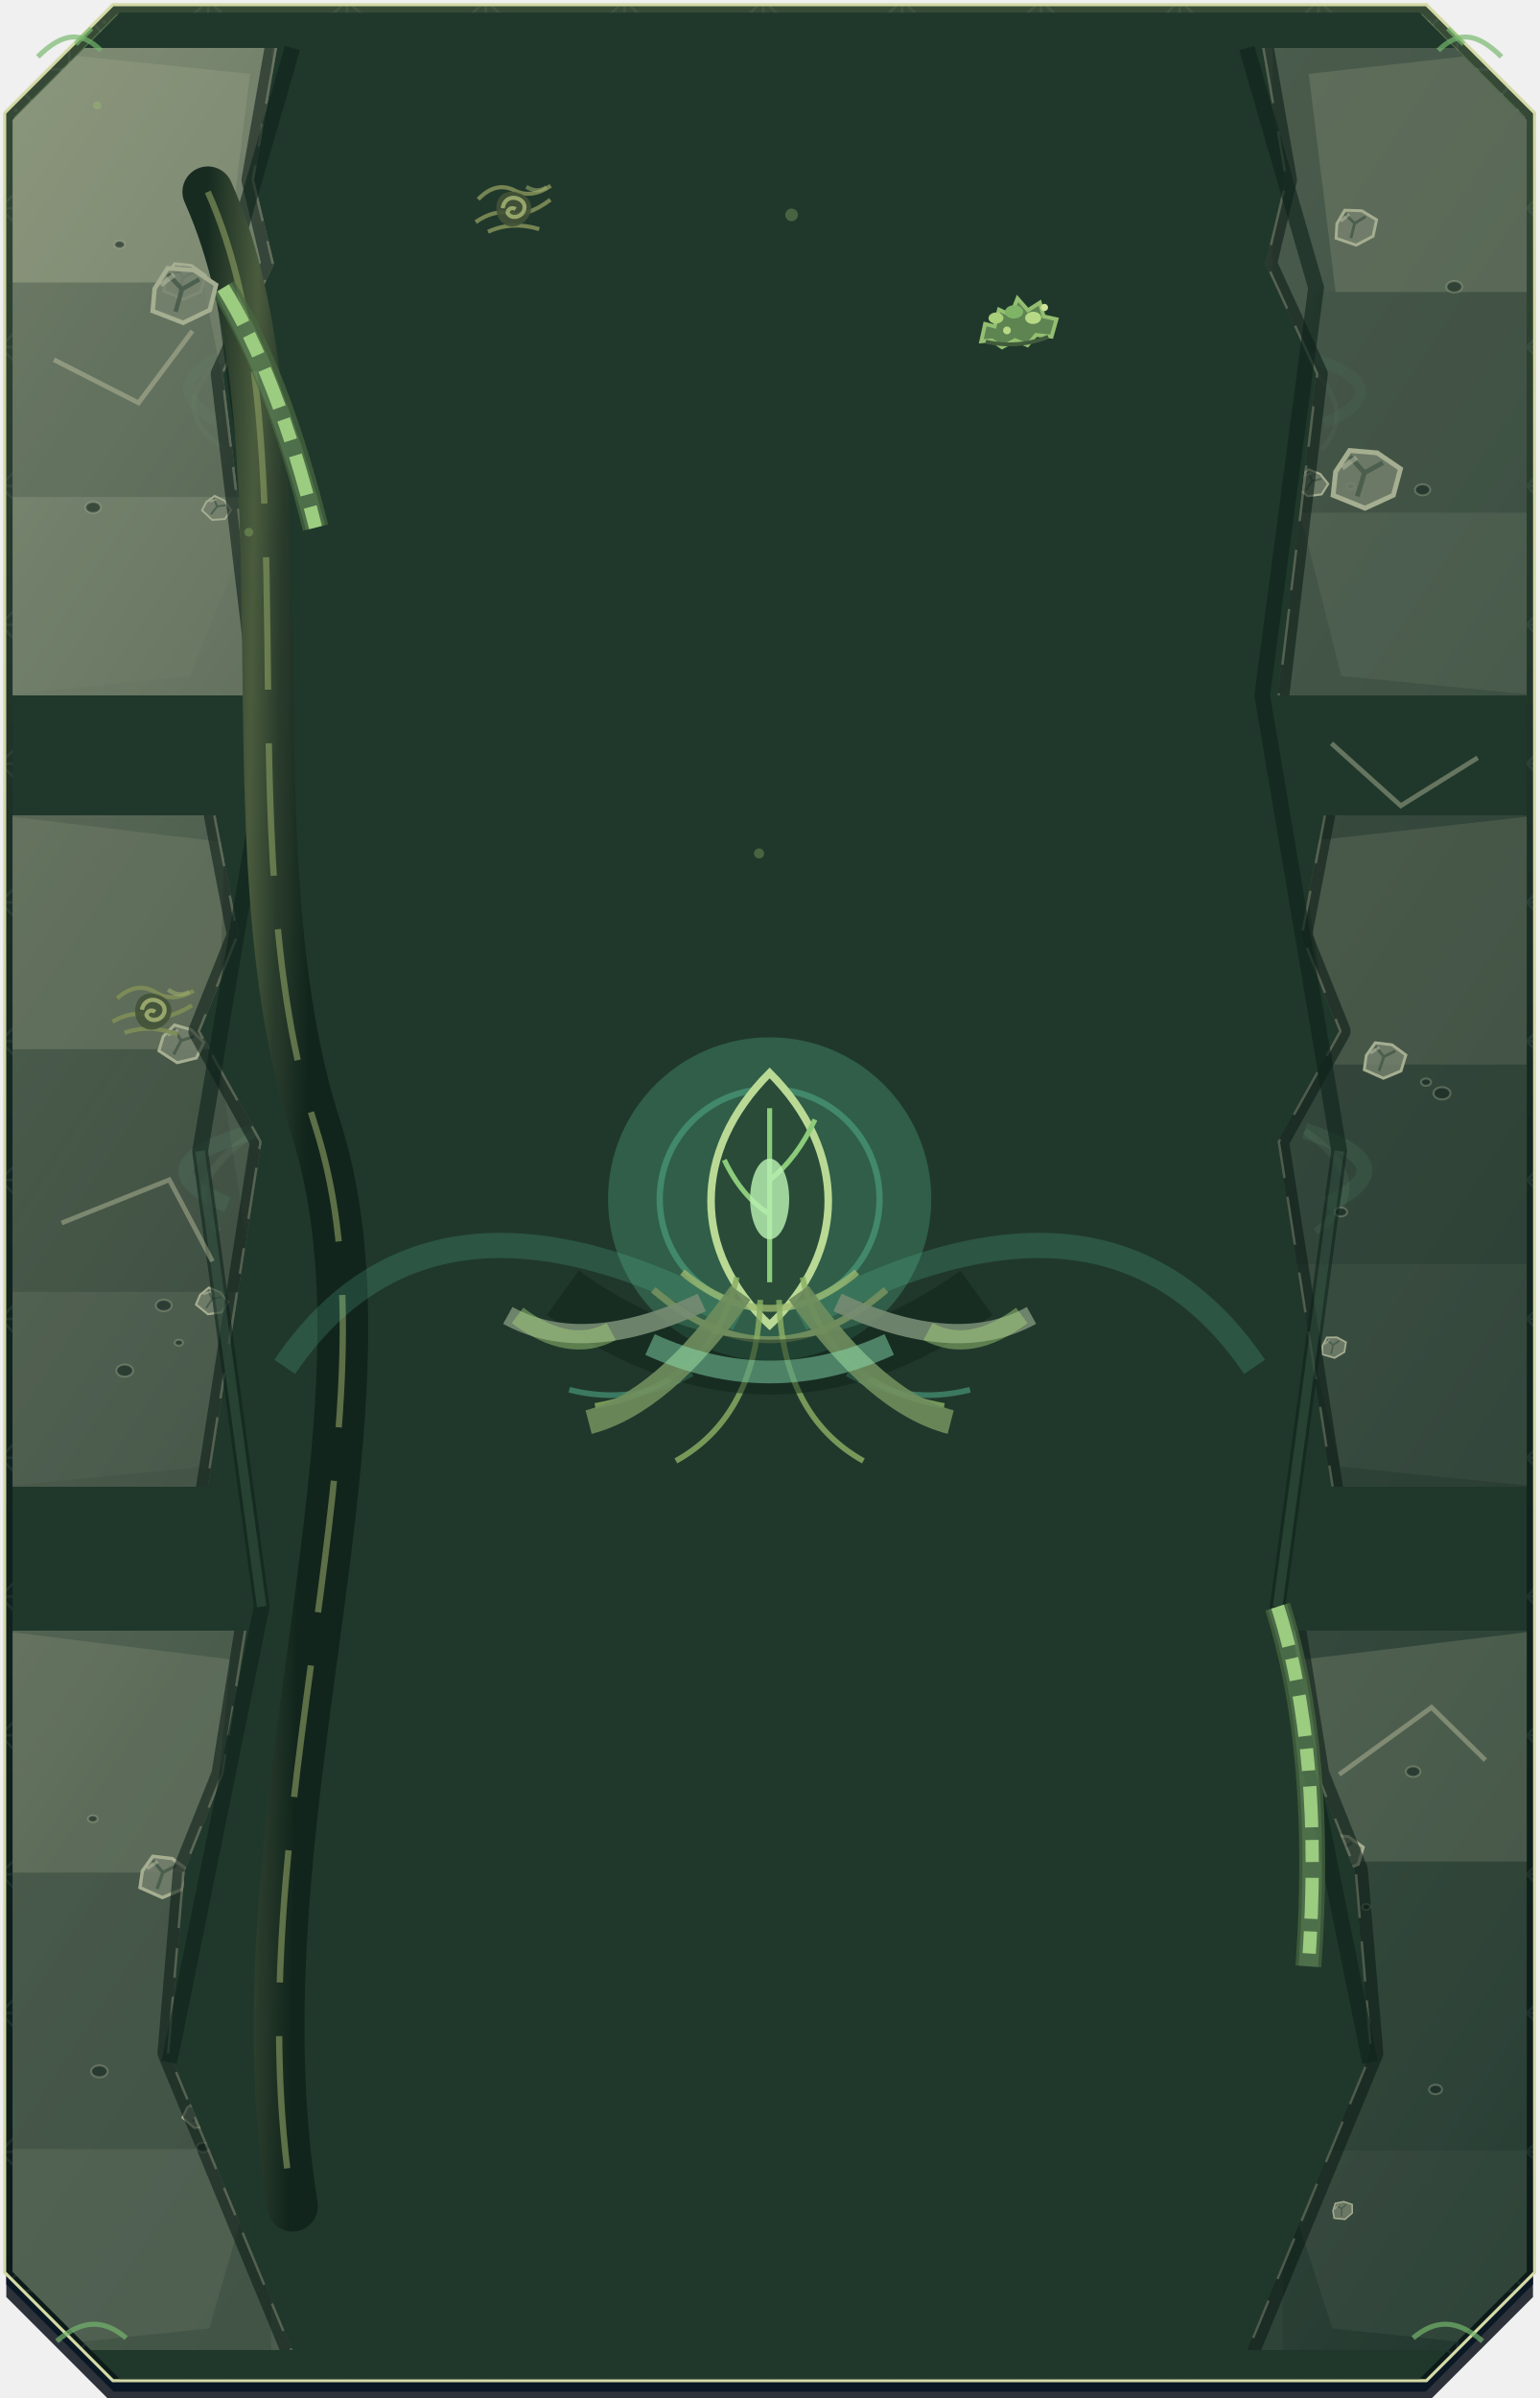
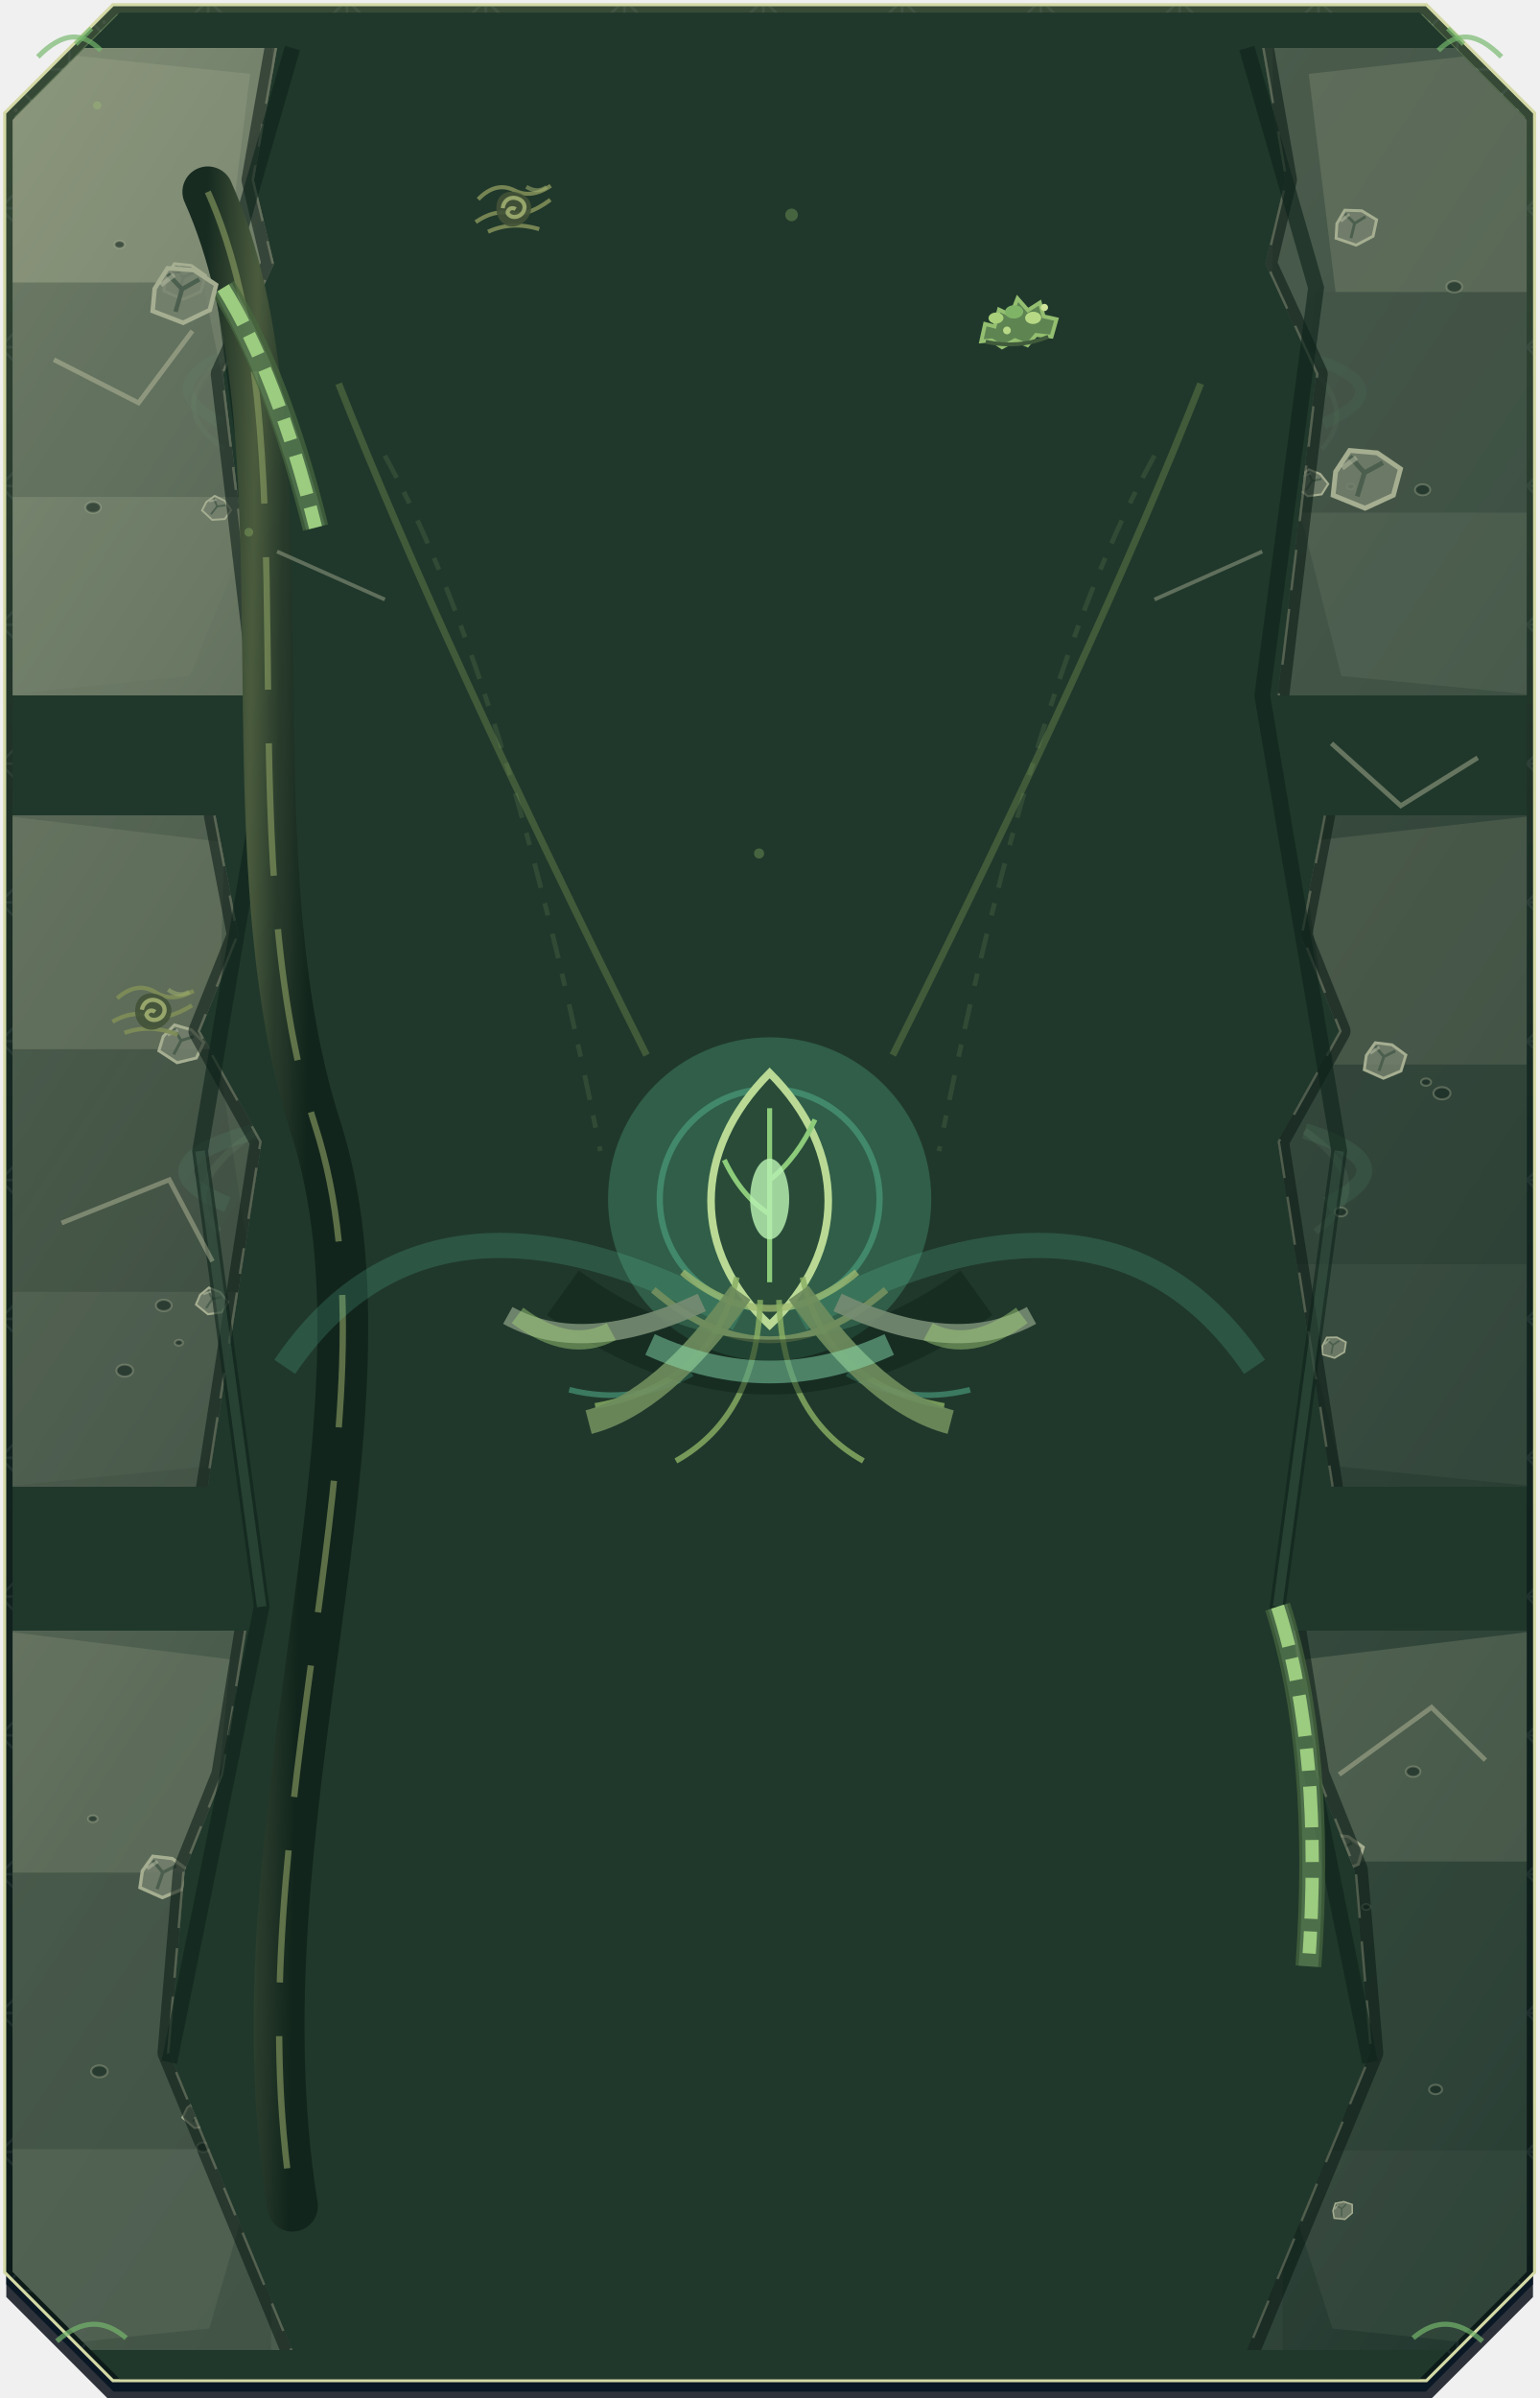
<svg xmlns="http://www.w3.org/2000/svg" width="976" height="1520" viewBox="0 0 488 760" role="img" aria-label="M7 panel normal" data-style="m11-enchanted-forest@0.1.0" data-geometry-shape="chamfered-angular" data-corner-radius="2" data-end-cap-depth="34">
  <defs>
    <linearGradient id="m11-panel-488x760-normal-plate" x1="0" y1="0" x2="0" y2="1">
      <stop offset="0" stop-color="#5C7650" />
      <stop offset=".48" stop-color="#20382B" />
      <stop offset="1" stop-color="#13251E" />
    </linearGradient>
    <linearGradient id="m11-panel-488x760-normal-primary" x1="0" y1="0" x2="0" y2="1">
      <stop offset="0" stop-color="#F1E8C8" />
      <stop offset=".45" stop-color="#66D9B2" />
      <stop offset="1" stop-color="#2A856F" />
    </linearGradient>
    <linearGradient id="m11-panel-488x760-normal-energy" x1="0" y1="0" x2="1" y2="0">
      <stop offset="0" stop-color="#B8E0A5" stop-opacity="0" />
      <stop offset=".5" stop-color="#B8E0A5" stop-opacity=".86" />
      <stop offset="1" stop-color="#B8E0A5" stop-opacity="0" />
    </linearGradient>
    <pattern id="m11-panel-488x760-normal-grain" width="28" height="28" patternUnits="userSpaceOnUse">
      <circle cx="5" cy="7" r=".6" fill="#FFFFFF" fill-opacity=".12" />
      <circle cx="20" cy="15" r=".45" fill="#061321" fill-opacity=".2" />
    </pattern>
    <pattern id="m11-panel-488x760-normal-plate-pattern" width="44" height="44" patternUnits="userSpaceOnUse">
      <path d="M0 22H44M22 0V44M0 22L22 0 44 22 22 44Z" fill="none" stroke="#D8FBFF" stroke-opacity=".12" stroke-width=".8" />
    </pattern>
    <mask id="m11-panel-488x760-normal-mask">
      <path d="M36 2H452L486 36V720L452 754H36L2 720V36Z" fill="white" />
    </mask>
  </defs>
  <g opacity="1">
    <g id="m11-panel-488x760-normal-outer-shadow" data-layer="outer-shadow" transform="translate(0 8)">
      <path d="M36 2H452L486 36V720L452 754H36L2 720V36Z" fill="#020812" opacity=".82" />
    </g>
    <g id="m11-panel-488x760-normal-connected-depth" data-layer="connected-depth" transform="translate(0 4)">
      <path d="M36 2H452L486 36V720L452 754H36L2 720V36Z" fill="#071522" opacity=".9" />
    </g>
    <g id="m11-panel-488x760-normal-outer-frame" data-layer="outer-frame">
      <path d="M36 2H452L486 36V720L452 754H36L2 720V36Z" fill="#071421" stroke="#D4D9A6" stroke-width="2" stroke-linejoin="miter" />
    </g>
    <g id="m11-panel-488x760-normal-inner-plate-fill" data-layer="inner-plate-fill">
      <path d="M36 2H452L486 36V720L452 754H36L2 720V36Z" fill="url(#m11-panel-488x760-normal-plate)" />
    </g>
    <g id="m11-panel-488x760-normal-surface-grain" data-layer="surface-grain" data-material-source="m8-ice-grain" mask="url(#m11-panel-488x760-normal-mask)">
      <rect width="488" height="760" fill="url(#m11-panel-488x760-normal-grain)" />
    </g>
    <g id="m11-panel-488x760-normal-surface-pattern" data-layer="surface-pattern" data-material-source="m8-crystal-facet-pattern" mask="url(#m11-panel-488x760-normal-mask)">
      <rect width="488" height="760" fill="url(#m11-panel-488x760-normal-plate-pattern)" />
    </g>
    <g id="m11-panel-488x760-normal-side-bevel-shade" data-layer="side-bevel-shade" mask="url(#m11-panel-488x760-normal-mask)">
      <path d="M36 2H452L486 36V720L452 754H36L2 720V36Z" fill="none" stroke="#020812" stroke-opacity=".38" stroke-width="5" />
    </g>
    <g id="m11-panel-488x760-normal-top-bevel-highlight" data-layer="top-bevel-highlight" mask="url(#m11-panel-488x760-normal-mask)">
      <path d="M44 8H444" stroke="#FFFFFF" stroke-opacity=".55" stroke-width="3" stroke-linecap="square" />
    </g>
    <g id="m11-panel-488x760-normal-cold-edge-accent" data-layer="cold-edge-accent" data-material-source="m8-cold-edge-accent" mask="url(#m11-panel-488x760-normal-mask)">
      <rect x="34" y="6" width="420" height="8" fill="url(#m11-panel-488x760-normal-energy)" />
    </g>
    <g id="m11-panel-488x760-normal-ornament-decal" data-layer="ornament-decal" data-material-source="m7-ornament-marks" mask="url(#m11-panel-488x760-normal-mask)">
      <path d="M42 747h16M430 747h16" stroke="#E6FCFF" stroke-opacity=".5" stroke-width="2" />
    </g>
    <g id="m8-panel-crystal-focal" data-layer="crystal-focal" data-slot="editable-crystal-focal" aria-label="editable crystal focal">
      <path d="M244 365l12 15-12 15-12-15Z" fill="#A9F7FF" fill-opacity=".42" stroke="#E8FEFF" stroke-width="1.5" />
      <path d="M244 365v30M232 380h24" stroke="#D7FBFF" stroke-opacity=".8" />
      <path d="M244 370l7 10-7 10-7-10Z" fill="#FFFFFF" fill-opacity=".5" />
    </g>
    <g id="m11-panel-material-stack" data-layer="forest-material-stack" data-material-families="weathered-stone,dark-wood,moss-lichen">
      <path d="M38 4H450L484 38V720L450 754H38L4 720V38Z" fill="#20382B" />
    </g>
    <g id="m11-panel-integrated-material-regions" data-layer="forest-integrated-material-regions" data-integration="construction-profile-connected" data-variation-seed="51731" data-density-class="panel" data-cluster-budget="5" data-speckle-budget="4" data-ornament-budget="4" data-profile-stages="4" data-state-contract="stable-living-presence" data-state="normal">
      <defs>
        <linearGradient id="m11-panel-stone-construction-depth" x2="1" y2="1">
          <stop stop-color="#BAC0A1" stop-opacity=".76" />
          <stop offset=".42" stop-color="#697765" stop-opacity=".72" />
          <stop offset="1" stop-color="#263C33" stop-opacity=".92" />
        </linearGradient>
        <linearGradient id="m11-panel-wood-construction-depth" x2=".8" y2=".2">
          <stop stop-color="#172B21" />
          <stop offset=".45" stop-color="#4A5B3D" />
          <stop offset=".7" stop-color="#293C2C" />
          <stop offset="1" stop-color="#12251C" />
        </linearGradient>
      </defs>
      <clipPath id="m11-panel-construction-clip">
        <path d="M38 4H450L484 38V720L450 754H38L4 720V38Z" />
      </clipPath>
      <defs>
        <clipPath id="m11-panel-stone-plate-1-clip">
          <path d="M0 15.2H87.84L80.52 57 86.864 83.6 70.76 118.579 82.96 220.4H0Z" />
        </clipPath>
        <clipPath id="m11-panel-stone-plate-2-clip">
          <path d="M0 258.4H68.32L75.64 296.4 63.44 326.8 82.96 361.779 65.88 471.2H0Z" />
        </clipPath>
        <clipPath id="m11-panel-stone-plate-3-clip">
          <path d="M0 516.8H78.08L70.76 562.4 58.56 592.8 53.68 650.579 92.72 744.8H0Z" />
        </clipPath>
        <clipPath id="m11-panel-stone-plate-4-clip">
          <path d="M488 15.2H400.16L407.48 57 401.136 83.6 417.24 118.579 405.04 220.4H488Z" />
        </clipPath>
        <clipPath id="m11-panel-stone-plate-5-clip">
          <path d="M488 258.4H419.68L412.36 296.4 424.56 326.8 405.04 361.779 422.12 471.2H488Z" />
        </clipPath>
        <clipPath id="m11-panel-stone-plate-6-clip">
          <path d="M488 516.8H409.92L417.24 562.4 429.44 592.8 434.32 650.579 395.28 744.8H488Z" />
        </clipPath>
      </defs>
      <g clip-path="url(#m11-panel-construction-clip)">
        <g data-layer="forest-stone-surface-region" data-material-family="stone" data-construction-profile="structural-plate,connected-tonal-planes,multi-scale-chips,pitted-weathering,irregular-inner-bevel,join-following-contact-darkening,fracture-field,contact-occlusion,light-facing-bevel">
          <path d="M0 15.2H87.84L80.52 57 86.864 83.6 70.76 118.579 82.96 220.4H0ZM0 258.4H68.32L75.64 296.4 63.44 326.8 82.96 361.779 65.88 471.2H0ZM0 516.8H78.08L70.76 562.4 58.56 592.8 53.68 650.579 92.72 744.8H0ZM488 15.2H400.16L407.48 57 401.136 83.6 417.24 118.579 405.04 220.4H488ZM488 258.4H419.68L412.36 296.4 424.56 326.8 405.04 361.779 422.12 471.2H488ZM488 516.8H409.92L417.24 562.4 429.44 592.8 434.32 650.579 395.28 744.8H488Z" fill="url(#m11-panel-stone-construction-depth)" />
          <g data-layer="forest-stone-plate-interior" data-plate-index="1" data-material-family="stone" data-variation-seed="51731" data-weathering-scale="connected-multi-scale" clip-path="url(#m11-panel-stone-plate-1-clip)">
            <path data-layer="forest-stone-connected-tonal-plane" data-plane-index="1" d="M0 15.2L79.29 23.41 71.10 89.53H0Z" fill="#D0D1AE" fill-opacity="0.21" />
            <path data-layer="forest-stone-connected-tonal-plane" data-plane-index="2" d="M0 89.53L64.36 89.53 77.96 157.49H0Z" fill="#435649" fill-opacity="0.27" />
            <path data-layer="forest-stone-connected-tonal-plane" data-plane-index="3" d="M0 157.49L83.18 157.49 60.14 214.24L0 220.4Z" fill="#929B85" fill-opacity="0.17" />
            <path data-layer="forest-stone-focal-zone-relief-falloff" data-focal-proximity="0.28" d="M0 15.2H86.32V220.40H0Z" fill="#0D2119" fill-opacity="0.14" />
            <path data-layer="forest-focal-zone-stone-receiver" data-receiver-zone="inner-rail" d="M73.45 111.64Q47.71 121.90 70.24 134.22" fill="none" stroke="#73D5A8" stroke-width="3.6" stroke-opacity="0.04" />
            <path data-layer="forest-focal-zone-moss-receiver" data-receiver-zone="inner-rail" d="M73.45 111.64Q50.41 128.06 71.33 142.42" fill="none" stroke="#C4F3B7" stroke-width="1.5" stroke-opacity="0.03" />
            <g data-layer="forest-stone-plate-chip" data-chip-scale="primary" transform="translate(58.79 89.12) rotate(-1)">
              <g data-layer="forest-stone-chip-cluster" data-material-family="stone" transform="scale(1.303)">
                <path d="M-4.8-1.2l2.2-3.1 4.1.5 3.4 2.5-1.2 3.9-4.3 1.8-4.7-2.1Z" fill="#75816E" fill-opacity=".82" stroke="#A6AE91" stroke-width="0.70" />
                <path d="M-2.6-3.4l2.1 2.5 2.8-1.4M-.5-.9l-1.2 3.5" fill="none" stroke="#495C4C" stroke-width="0.70" stroke-opacity=".9" />
                <path d="M-3.8-1.7l2.2-1.5" stroke="#C0C5A9" stroke-width="0.70" stroke-opacity=".48" />
              </g>
            </g>
            <g data-layer="forest-stone-plate-chip" data-chip-scale="secondary" transform="translate(68.97 161.37) rotate(19)">
              <g data-layer="forest-stone-chip-cluster" data-material-family="stone" transform="scale(0.855)">
                <path d="M-4.8-1.2l2.2-3.1 4.1.5 3.4 2.5-1.2 3.9-4.3 1.8-4.7-2.1Z" fill="#75816E" fill-opacity=".82" stroke="#A6AE91" stroke-width="0.70" />
                <path d="M-2.6-3.4l2.1 2.5 2.8-1.4M-.5-.9l-1.2 3.5" fill="none" stroke="#495C4C" stroke-width="0.70" stroke-opacity=".9" />
                <path d="M-3.8-1.7l2.2-1.5" stroke="#C0C5A9" stroke-width="0.70" stroke-opacity=".48" />
              </g>
            </g>
            <g data-layer="forest-stone-plate-pits" data-pit-count="3">
              <ellipse data-layer="forest-stone-plate-pit" cx="56.09" cy="85.69" rx="1.75" ry="1.26" fill="#172B23" fill-opacity=".62" stroke="#BCC2A2" stroke-width=".65" stroke-opacity=".32" />
              <ellipse data-layer="forest-stone-plate-pit" cx="29.52" cy="160.83" rx="2.41" ry="1.73" fill="#172B23" fill-opacity=".62" stroke="#BCC2A2" stroke-width=".65" stroke-opacity=".32" />
              <ellipse data-layer="forest-stone-plate-pit" cx="37.90" cy="77.51" rx="1.59" ry="1.15" fill="#172B23" fill-opacity=".62" stroke="#BCC2A2" stroke-width=".65" stroke-opacity=".32" />
            </g>
            <path data-layer="forest-stone-plate-contact-darkening" data-join-following="true" d="M87.84 15.2L80.52 57 86.864 83.6 70.76 118.579 82.96 220.4" fill="none" stroke="#091A15" stroke-width="7.9" stroke-opacity=".56" stroke-linecap="round" stroke-linejoin="round" />
            <path data-layer="forest-stone-irregular-inner-bevel-break" d="M87.84 15.2L80.52 57 86.864 83.6 70.76 118.579 82.96 220.4" fill="none" stroke="#D9D9B2" stroke-width="1.5" stroke-opacity="0.28" stroke-dasharray="18.0 6.5 7.3 6" />
          </g>
          <g data-layer="forest-stone-plate-interior" data-plate-index="2" data-material-family="stone" data-variation-seed="51731" data-weathering-scale="connected-multi-scale" clip-path="url(#m11-panel-stone-plate-2-clip)">
            <path data-layer="forest-stone-connected-tonal-plane" data-plane-index="1" d="M0 258.4L71.12 266.91 69.26 332.53H0Z" fill="#D0D1AE" fill-opacity="0.21" />
            <path data-layer="forest-stone-connected-tonal-plane" data-plane-index="2" d="M0 332.53L68.92 332.53 80.49 409.44H0Z" fill="#435649" fill-opacity="0.30" />
            <path data-layer="forest-stone-connected-tonal-plane" data-plane-index="3" d="M0 409.44L80.84 409.44 65.13 464.82L0 471.2Z" fill="#929B85" fill-opacity="0.15" />
            <path data-layer="forest-stone-focal-zone-relief-falloff" data-focal-proximity="1" d="M0 258.4H84.91V471.20H0Z" fill="#0D2119" fill-opacity="0.30" />
            <path data-layer="forest-focal-zone-stone-receiver" data-receiver-zone="inner-rail" d="M81.54 358.42Q41.76 369.06 72.08 381.82" fill="none" stroke="#73D5A8" stroke-width="5.0" stroke-opacity="0.08" />
            <path data-layer="forest-focal-zone-moss-receiver" data-receiver-zone="inner-rail" d="M81.54 358.42Q55.25 375.44 69.36 390.34" fill="none" stroke="#C4F3B7" stroke-width="2.2" stroke-opacity="0.06" />
            <g data-layer="forest-stone-plate-chip" data-chip-scale="primary" transform="translate(57.87 331.09) rotate(9)">
              <g data-layer="forest-stone-chip-cluster" data-material-family="stone" transform="scale(1.342)">
                <path d="M-4.8-1.2l2.2-3.1 4.1.5 3.4 2.5-1.2 3.9-4.3 1.8-4.7-2.1Z" fill="#75816E" fill-opacity=".82" stroke="#A6AE91" stroke-width="0.70" />
                <path d="M-2.6-3.4l2.1 2.5 2.8-1.4M-.5-.9l-1.2 3.5" fill="none" stroke="#495C4C" stroke-width="0.70" stroke-opacity=".9" />
                <path d="M-3.8-1.7l2.2-1.5" stroke="#C0C5A9" stroke-width="0.70" stroke-opacity=".48" />
              </g>
            </g>
            <g data-layer="forest-stone-plate-chip" data-chip-scale="secondary" transform="translate(67.53 412.64) rotate(15)">
              <g data-layer="forest-stone-chip-cluster" data-material-family="stone" transform="scale(0.945)">
                <path d="M-4.8-1.2l2.2-3.1 4.1.5 3.4 2.5-1.2 3.9-4.3 1.8-4.7-2.1Z" fill="#75816E" fill-opacity=".82" stroke="#A6AE91" stroke-width="0.70" />
                <path d="M-2.6-3.4l2.1 2.5 2.8-1.4M-.5-.9l-1.2 3.5" fill="none" stroke="#495C4C" stroke-width="0.70" stroke-opacity=".9" />
                <path d="M-3.8-1.7l2.2-1.5" stroke="#C0C5A9" stroke-width="0.70" stroke-opacity=".48" />
              </g>
            </g>
            <g data-layer="forest-stone-plate-pits" data-pit-count="3">
              <ellipse data-layer="forest-stone-plate-pit" cx="51.92" cy="413.74" rx="2.49" ry="1.79" fill="#172B23" fill-opacity=".62" stroke="#BCC2A2" stroke-width=".65" stroke-opacity=".32" />
              <ellipse data-layer="forest-stone-plate-pit" cx="39.54" cy="434.38" rx="2.64" ry="1.90" fill="#172B23" fill-opacity=".62" stroke="#BCC2A2" stroke-width=".65" stroke-opacity=".32" />
              <ellipse data-layer="forest-stone-plate-pit" cx="56.70" cy="425.55" rx="1.28" ry="0.92" fill="#172B23" fill-opacity=".62" stroke="#BCC2A2" stroke-width=".65" stroke-opacity=".32" />
            </g>
            <path data-layer="forest-stone-plate-contact-darkening" data-join-following="true" d="M68.32 258.4L75.64 296.4 63.44 326.8 82.96 361.779 65.88 471.2" fill="none" stroke="#091A15" stroke-width="7.4" stroke-opacity=".56" stroke-linecap="round" stroke-linejoin="round" />
            <path data-layer="forest-stone-irregular-inner-bevel-break" d="M68.32 258.4L75.64 296.4 63.44 326.8 82.96 361.779 65.88 471.2" fill="none" stroke="#D9D9B2" stroke-width="1.5" stroke-opacity="0.28" stroke-dasharray="16.4 9.4 8.2 6" />
          </g>
          <g data-layer="forest-stone-plate-interior" data-plate-index="3" data-material-family="stone" data-variation-seed="51731" data-weathering-scale="connected-multi-scale" clip-path="url(#m11-panel-stone-plate-3-clip)">
            <path data-layer="forest-stone-connected-tonal-plane" data-plane-index="1" d="M0 516.8L73.07 525.92 66.48 593.49H0Z" fill="#D0D1AE" fill-opacity="0.18" />
            <path data-layer="forest-stone-connected-tonal-plane" data-plane-index="2" d="M0 593.49L65.38 593.49 78.94 681.14H0Z" fill="#435649" fill-opacity="0.24" />
            <path data-layer="forest-stone-connected-tonal-plane" data-plane-index="3" d="M0 681.14L82.87 681.14 66.35 737.96L0 744.8Z" fill="#929B85" fill-opacity="0.19" />
            <path data-layer="forest-stone-focal-zone-relief-falloff" data-focal-proximity="0.28" d="M0 516.8H85.95V744.80H0Z" fill="#0D2119" fill-opacity="0.14" />
            <path data-layer="forest-focal-zone-stone-receiver" data-receiver-zone="inner-rail" d="M78.08 623.96Q43.20 635.36 68.36 649.04" fill="none" stroke="#73D5A8" stroke-width="3.6" stroke-opacity="0.04" />
            <path data-layer="forest-focal-zone-moss-receiver" data-receiver-zone="inner-rail" d="M78.08 623.96Q56.67 642.20 69.73 658.16" fill="none" stroke="#C4F3B7" stroke-width="1.5" stroke-opacity="0.03" />
            <g data-layer="forest-stone-plate-chip" data-chip-scale="primary" transform="translate(52.36 594.78) rotate(0)">
              <g data-layer="forest-stone-chip-cluster" data-material-family="stone" transform="scale(1.505)">
                <path d="M-4.8-1.2l2.2-3.1 4.1.5 3.4 2.5-1.2 3.9-4.3 1.8-4.7-2.1Z" fill="#75816E" fill-opacity=".82" stroke="#A6AE91" stroke-width="0.70" />
                <path d="M-2.6-3.4l2.1 2.5 2.8-1.4M-.5-.9l-1.2 3.5" fill="none" stroke="#495C4C" stroke-width="0.70" stroke-opacity=".9" />
                <path d="M-3.8-1.7l2.2-1.5" stroke="#C0C5A9" stroke-width="0.70" stroke-opacity=".48" />
              </g>
            </g>
            <g data-layer="forest-stone-plate-chip" data-chip-scale="secondary" transform="translate(63.43 670.49) rotate(17)">
              <g data-layer="forest-stone-chip-cluster" data-material-family="stone" transform="scale(0.97)">
                <path d="M-4.8-1.2l2.2-3.1 4.1.5 3.4 2.5-1.2 3.9-4.3 1.8-4.7-2.1Z" fill="#75816E" fill-opacity=".82" stroke="#A6AE91" stroke-width="0.70" />
                <path d="M-2.6-3.4l2.1 2.5 2.8-1.4M-.5-.9l-1.2 3.5" fill="none" stroke="#495C4C" stroke-width="0.70" stroke-opacity=".9" />
                <path d="M-3.8-1.7l2.2-1.5" stroke="#C0C5A9" stroke-width="0.70" stroke-opacity=".48" />
              </g>
            </g>
            <g data-layer="forest-stone-plate-pits" data-pit-count="3">
              <ellipse data-layer="forest-stone-plate-pit" cx="64.45" cy="680.58" rx="2.07" ry="1.49" fill="#172B23" fill-opacity=".62" stroke="#BCC2A2" stroke-width=".65" stroke-opacity=".32" />
              <ellipse data-layer="forest-stone-plate-pit" cx="29.43" cy="576.43" rx="1.48" ry="1.06" fill="#172B23" fill-opacity=".62" stroke="#BCC2A2" stroke-width=".65" stroke-opacity=".32" />
              <ellipse data-layer="forest-stone-plate-pit" cx="31.51" cy="656.48" rx="2.60" ry="1.88" fill="#172B23" fill-opacity=".62" stroke="#BCC2A2" stroke-width=".65" stroke-opacity=".32" />
            </g>
            <path data-layer="forest-stone-plate-contact-darkening" data-join-following="true" d="M78.08 516.8L70.76 562.4 58.56 592.8 53.68 650.579 92.72 744.8" fill="none" stroke="#091A15" stroke-width="7.5" stroke-opacity=".56" stroke-linecap="round" stroke-linejoin="round" />
            <path data-layer="forest-stone-irregular-inner-bevel-break" d="M78.08 516.8L70.76 562.4 58.56 592.8 53.68 650.579 92.72 744.8" fill="none" stroke="#D9D9B2" stroke-width="1.5" stroke-opacity="0.28" stroke-dasharray="17.9 6.4 9.4 6" />
          </g>
          <g data-layer="forest-stone-plate-interior" data-plate-index="4" data-material-family="stone" data-variation-seed="51731" data-weathering-scale="connected-multi-scale" clip-path="url(#m11-panel-stone-plate-4-clip)">
            <path data-layer="forest-stone-connected-tonal-plane" data-plane-index="1" d="M488 15.2L414.92 23.41 423.42 92.55H488Z" fill="#D0D1AE" fill-opacity="0.20" />
            <path data-layer="forest-stone-connected-tonal-plane" data-plane-index="2" d="M488 92.55L416.95 92.55 409.64 162.47H488Z" fill="#435649" fill-opacity="0.24" />
            <path data-layer="forest-stone-connected-tonal-plane" data-plane-index="3" d="M488 162.47L412.14 162.47 425.24 214.24L488 220.4Z" fill="#929B85" fill-opacity="0.18" />
            <path data-layer="forest-stone-focal-zone-relief-falloff" data-focal-proximity="0.28" d="M488 15.2H403.43V220.40H488Z" fill="#0D2119" fill-opacity="0.14" />
            <path data-layer="forest-focal-zone-stone-receiver" data-receiver-zone="inner-rail" d="M409.55 111.64Q447.54 121.90 419.56 134.22" fill="none" stroke="#73D5A8" stroke-width="3.6" stroke-opacity="0.04" />
            <path data-layer="forest-focal-zone-moss-receiver" data-receiver-zone="inner-rail" d="M409.55 111.64Q431.97 128.06 419.03 142.42" fill="none" stroke="#C4F3B7" stroke-width="1.5" stroke-opacity="0.03" />
            <g data-layer="forest-stone-plate-chip" data-chip-scale="primary" transform="translate(430.20 71.91) rotate(-5)">
              <g data-layer="forest-stone-chip-cluster" data-material-family="stone" transform="scale(1.304)">
                <path d="M-4.8-1.2l2.2-3.1 4.1.5 3.4 2.5-1.2 3.9-4.3 1.8-4.7-2.1Z" fill="#75816E" fill-opacity=".82" stroke="#A6AE91" stroke-width="0.70" />
                <path d="M-2.6-3.4l2.1 2.5 2.8-1.4M-.5-.9l-1.2 3.5" fill="none" stroke="#495C4C" stroke-width="0.70" stroke-opacity=".9" />
                <path d="M-3.8-1.7l2.2-1.5" stroke="#C0C5A9" stroke-width="0.70" stroke-opacity=".48" />
              </g>
            </g>
            <g data-layer="forest-stone-plate-chip" data-chip-scale="secondary" transform="translate(416.24 153.36) rotate(15)">
              <g data-layer="forest-stone-chip-cluster" data-material-family="stone" transform="scale(0.953)">
                <path d="M-4.8-1.2l2.2-3.1 4.1.5 3.4 2.5-1.2 3.9-4.3 1.8-4.7-2.1Z" fill="#75816E" fill-opacity=".82" stroke="#A6AE91" stroke-width="0.70" />
                <path d="M-2.6-3.4l2.1 2.5 2.8-1.4M-.5-.9l-1.2 3.5" fill="none" stroke="#495C4C" stroke-width="0.70" stroke-opacity=".9" />
                <path d="M-3.8-1.7l2.2-1.5" stroke="#C0C5A9" stroke-width="0.70" stroke-opacity=".48" />
              </g>
            </g>
            <g data-layer="forest-stone-plate-pits" data-pit-count="3">
              <ellipse data-layer="forest-stone-plate-pit" cx="428.25" cy="154.17" rx="1.24" ry="0.89" fill="#172B23" fill-opacity=".62" stroke="#BCC2A2" stroke-width=".65" stroke-opacity=".32" />
              <ellipse data-layer="forest-stone-plate-pit" cx="451.01" cy="155.23" rx="2.40" ry="1.73" fill="#172B23" fill-opacity=".62" stroke="#BCC2A2" stroke-width=".65" stroke-opacity=".32" />
              <ellipse data-layer="forest-stone-plate-pit" cx="461.05" cy="90.90" rx="2.48" ry="1.79" fill="#172B23" fill-opacity=".62" stroke="#BCC2A2" stroke-width=".65" stroke-opacity=".32" />
            </g>
            <path data-layer="forest-stone-plate-contact-darkening" data-join-following="true" d="M400.16 15.2L407.48 57 401.136 83.6 417.24 118.579 405.04 220.4" fill="none" stroke="#091A15" stroke-width="7.4" stroke-opacity=".56" stroke-linecap="round" stroke-linejoin="round" />
            <path data-layer="forest-stone-irregular-inner-bevel-break" d="M400.16 15.2L407.48 57 401.136 83.6 417.24 118.579 405.04 220.4" fill="none" stroke="#D9D9B2" stroke-width="1.5" stroke-opacity="0.28" stroke-dasharray="17.8 9.1 12.9 6" />
          </g>
          <g data-layer="forest-stone-plate-interior" data-plate-index="5" data-material-family="stone" data-variation-seed="51731" data-weathering-scale="connected-multi-scale" clip-path="url(#m11-panel-stone-plate-5-clip)">
            <path data-layer="forest-stone-connected-tonal-plane" data-plane-index="1" d="M488 258.4L412.02 266.91 422.67 337.40H488Z" fill="#D0D1AE" fill-opacity="0.20" />
            <path data-layer="forest-stone-connected-tonal-plane" data-plane-index="2" d="M488 337.40L421.56 337.40 409.51 400.66H488Z" fill="#435649" fill-opacity="0.27" />
            <path data-layer="forest-stone-connected-tonal-plane" data-plane-index="3" d="M488 400.66L409.41 400.66 424.91 464.82L488 471.2Z" fill="#929B85" fill-opacity="0.15" />
            <path data-layer="forest-stone-focal-zone-relief-falloff" data-focal-proximity="1" d="M488 258.4H403.73V471.20H488Z" fill="#0D2119" fill-opacity="0.30" />
            <path data-layer="forest-focal-zone-stone-receiver" data-receiver-zone="inner-rail" d="M413.62 358.42Q447.52 369.06 420.65 381.82" fill="none" stroke="#73D5A8" stroke-width="5.0" stroke-opacity="0.08" />
            <path data-layer="forest-focal-zone-moss-receiver" data-receiver-zone="inner-rail" d="M413.62 358.42Q438.05 375.44 417.00 390.34" fill="none" stroke="#C4F3B7" stroke-width="2.2" stroke-opacity="0.06" />
            <g data-layer="forest-stone-plate-chip" data-chip-scale="primary" transform="translate(439.37 336.05) rotate(0)">
              <g data-layer="forest-stone-chip-cluster" data-material-family="stone" transform="scale(1.294)">
                <path d="M-4.8-1.2l2.2-3.1 4.1.5 3.4 2.5-1.2 3.9-4.3 1.8-4.7-2.1Z" fill="#75816E" fill-opacity=".82" stroke="#A6AE91" stroke-width="0.70" />
                <path d="M-2.6-3.4l2.1 2.5 2.8-1.4M-.5-.9l-1.2 3.5" fill="none" stroke="#495C4C" stroke-width="0.70" stroke-opacity=".9" />
                <path d="M-3.8-1.7l2.2-1.5" stroke="#C0C5A9" stroke-width="0.70" stroke-opacity=".48" />
              </g>
            </g>
            <g data-layer="forest-stone-plate-chip" data-chip-scale="secondary" transform="translate(423.08 426.92) rotate(-8)">
              <g data-layer="forest-stone-chip-cluster" data-material-family="stone" transform="scale(0.777)">
                <path d="M-4.8-1.2l2.2-3.1 4.1.5 3.4 2.5-1.2 3.9-4.3 1.8-4.7-2.1Z" fill="#75816E" fill-opacity=".82" stroke="#A6AE91" stroke-width="0.70" />
                <path d="M-2.6-3.4l2.1 2.5 2.8-1.4M-.5-.9l-1.2 3.5" fill="none" stroke="#495C4C" stroke-width="0.70" stroke-opacity=".9" />
                <path d="M-3.8-1.7l2.2-1.5" stroke="#C0C5A9" stroke-width="0.70" stroke-opacity=".48" />
              </g>
            </g>
            <g data-layer="forest-stone-plate-pits" data-pit-count="3">
              <ellipse data-layer="forest-stone-plate-pit" cx="425.11" cy="384.11" rx="1.94" ry="1.39" fill="#172B23" fill-opacity=".62" stroke="#BCC2A2" stroke-width=".65" stroke-opacity=".32" />
              <ellipse data-layer="forest-stone-plate-pit" cx="452.09" cy="342.96" rx="1.58" ry="1.14" fill="#172B23" fill-opacity=".62" stroke="#BCC2A2" stroke-width=".65" stroke-opacity=".32" />
              <ellipse data-layer="forest-stone-plate-pit" cx="457.14" cy="346.49" rx="2.68" ry="1.93" fill="#172B23" fill-opacity=".62" stroke="#BCC2A2" stroke-width=".65" stroke-opacity=".32" />
            </g>
            <path data-layer="forest-stone-plate-contact-darkening" data-join-following="true" d="M419.68 258.4L412.36 296.4 424.56 326.8 405.04 361.779 422.12 471.2" fill="none" stroke="#091A15" stroke-width="7.2" stroke-opacity=".56" stroke-linecap="round" stroke-linejoin="round" />
            <path data-layer="forest-stone-irregular-inner-bevel-break" d="M419.68 258.4L412.36 296.4 424.56 326.8 405.04 361.779 422.12 471.2" fill="none" stroke="#D9D9B2" stroke-width="1.5" stroke-opacity="0.28" stroke-dasharray="15.4 8.9 12.8 6" />
          </g>
          <g data-layer="forest-stone-plate-interior" data-plate-index="6" data-material-family="stone" data-variation-seed="51731" data-weathering-scale="connected-multi-scale" clip-path="url(#m11-panel-stone-plate-6-clip)">
            <path data-layer="forest-stone-connected-tonal-plane" data-plane-index="1" d="M488 516.8L413.37 525.92 419.79 589.99H488Z" fill="#D0D1AE" fill-opacity="0.21" />
            <path data-layer="forest-stone-connected-tonal-plane" data-plane-index="2" d="M488 589.99L418.85 589.99 410.34 681.55H488Z" fill="#435649" fill-opacity="0.27" />
            <path data-layer="forest-stone-connected-tonal-plane" data-plane-index="3" d="M488 681.55L404.21 681.55 422.42 737.96L488 744.8Z" fill="#929B85" fill-opacity="0.13" />
            <path data-layer="forest-stone-focal-zone-relief-falloff" data-focal-proximity="0.28" d="M488 516.8H406.63V744.80H488Z" fill="#0D2119" fill-opacity="0.14" />
            <path data-layer="forest-focal-zone-stone-receiver" data-receiver-zone="inner-rail" d="M406.74 623.96Q447.58 635.36 424.12 649.04" fill="none" stroke="#73D5A8" stroke-width="3.6" stroke-opacity="0.04" />
            <path data-layer="forest-focal-zone-moss-receiver" data-receiver-zone="inner-rail" d="M406.74 623.96Q430.44 642.20 417.04 658.16" fill="none" stroke="#C4F3B7" stroke-width="1.5" stroke-opacity="0.03" />
            <g data-layer="forest-stone-plate-chip" data-chip-scale="primary" transform="translate(425.48 587.33) rotate(-1)">
              <g data-layer="forest-stone-chip-cluster" data-material-family="stone" transform="scale(1.374)">
                <path d="M-4.8-1.2l2.2-3.1 4.1.5 3.4 2.5-1.2 3.9-4.3 1.8-4.7-2.1Z" fill="#75816E" fill-opacity=".82" stroke="#A6AE91" stroke-width="0.70" />
                <path d="M-2.6-3.4l2.1 2.5 2.8-1.4M-.5-.9l-1.2 3.5" fill="none" stroke="#495C4C" stroke-width="0.70" stroke-opacity=".9" />
                <path d="M-3.8-1.7l2.2-1.5" stroke="#C0C5A9" stroke-width="0.70" stroke-opacity=".48" />
              </g>
            </g>
            <g data-layer="forest-stone-plate-chip" data-chip-scale="secondary" transform="translate(425.85 700.48) rotate(-18)">
              <g data-layer="forest-stone-chip-cluster" data-material-family="stone" transform="scale(0.663)">
                <path d="M-4.8-1.2l2.2-3.1 4.1.5 3.4 2.5-1.2 3.9-4.3 1.8-4.7-2.1Z" fill="#75816E" fill-opacity=".82" stroke="#A6AE91" stroke-width="0.70" />
                <path d="M-2.6-3.4l2.1 2.5 2.8-1.4M-.5-.9l-1.2 3.5" fill="none" stroke="#495C4C" stroke-width="0.70" stroke-opacity=".9" />
                <path d="M-3.8-1.7l2.2-1.5" stroke="#C0C5A9" stroke-width="0.70" stroke-opacity=".48" />
              </g>
            </g>
            <g data-layer="forest-stone-plate-pits" data-pit-count="3">
              <ellipse data-layer="forest-stone-plate-pit" cx="447.99" cy="561.47" rx="2.28" ry="1.64" fill="#172B23" fill-opacity=".62" stroke="#BCC2A2" stroke-width=".65" stroke-opacity=".32" />
              <ellipse data-layer="forest-stone-plate-pit" cx="433.13" cy="604.38" rx="1.29" ry="0.93" fill="#172B23" fill-opacity=".62" stroke="#BCC2A2" stroke-width=".65" stroke-opacity=".32" />
              <ellipse data-layer="forest-stone-plate-pit" cx="455.12" cy="662.21" rx="2.05" ry="1.48" fill="#172B23" fill-opacity=".62" stroke="#BCC2A2" stroke-width=".65" stroke-opacity=".32" />
            </g>
            <path data-layer="forest-stone-plate-contact-darkening" data-join-following="true" d="M409.92 516.8L417.24 562.4 429.44 592.8 434.32 650.579 395.28 744.8" fill="none" stroke="#091A15" stroke-width="8.4" stroke-opacity=".56" stroke-linecap="round" stroke-linejoin="round" />
            <path data-layer="forest-stone-irregular-inner-bevel-break" d="M409.92 516.8L417.24 562.4 429.44 592.8 434.32 650.579 395.28 744.8" fill="none" stroke="#D9D9B2" stroke-width="1.5" stroke-opacity="0.28" stroke-dasharray="13.9 7.4 12.8 6" />
          </g>
          <path data-layer="forest-stone-contact-occlusion" d="M92.72 15.2L70.76 91.2 87.84 220.4 63.44 364.8 82.96 509.2 53.68 653.6M395.28 15.2L417.24 91.2 400.16 220.4 424.56 364.8 405.04 509.2 434.32 653.6" fill="none" stroke="#10241C" stroke-width="5" stroke-opacity=".62" />
          <path data-layer="forest-stone-fracture-field" d="M17.08 114l26.84 13.68 17.08-22.8M19.52 387.6l34.16-13.68 13.664 25.84M422.12 235.6l21.96 19.76 24.4-15.2M424.56 562.4l29.28-21.28 17.08 16.72" fill="none" stroke="#D0D1AE" stroke-width="1.5" stroke-opacity="0.40" />
          <path data-layer="forest-stone-light-facing-bevel" d="M0 0H92.72M395.28 0H488" stroke="#D9D9B2" stroke-width="2.2" stroke-opacity="0.38" />
        </g>
        <g data-layer="forest-wood-surface-region" data-material-family="wood" data-growth-vector="vertical-canopy" data-construction-profile="growth-vector-body,tapered-relief,anchored-knot,masked-termination">
          <path data-layer="forest-wood-growth-body" d="M65.88 60.8C100.04 136.8 70.76 266 100.04 357.2S73.2 577.6 92.72 699.2MM422.12 60.8C387.96 136.8 417.24 266 387.96 357.2S414.8 577.6 395.28 699.2" fill="none" stroke="url(#m11-panel-wood-construction-depth)" stroke-width="16.1" stroke-linecap="round" />
          <path data-layer="forest-wood-relief-bands" d="M65.88 60.8C100.04 136.8 70.76 266 100.04 357.2S73.2 577.6 92.72 699.2MM422.12 60.8C387.96 136.8 417.24 266 387.96 357.2S414.8 577.6 395.28 699.2" fill="none" stroke="#8A9C61" stroke-width="2" stroke-opacity="0.62" stroke-dasharray="42 17" />
        </g>
        <g data-layer="forest-moss-surface-region" data-material-family="moss" data-substrate="stone-wood-damp-seam" data-construction-profile="anchored-substrate,irregular-transition,receiver-tint">
          <path data-layer="forest-moss-substrate" d="M70.76 91.2Q87.84 118.579 100.04 167.2M405.04 509.2Q419.68 554.8 414.8 623.2" fill="none" stroke="#47673F" stroke-width="8.2" stroke-opacity=".72" />
          <path data-layer="forest-moss-coverage-transition" d="M70.76 91.2Q87.84 118.579 100.04 167.2M405.04 509.2Q419.68 554.8 414.8 623.2" fill="none" stroke="#98C676" stroke-width="4.2" stroke-dasharray="13 4 7 5" />
        </g>
        <g data-layer="forest-living-light-surface-response" data-material-family="living-light" data-light-response="focal-to-stone-wood-moss-receivers" data-receiver-opacity="0.18">
          <path data-layer="forest-wood-light-receiver" d="M234.24 418Q136.64 364.8 90.28 433.2M253.76 418Q351.36 364.8 397.72 433.2" fill="none" stroke="#66D9B2" stroke-width="8.0" stroke-opacity="0.18" />
          <path data-layer="forest-moss-light-receiver" d="M70.76 91.2Q87.84 121.6 100.04 167.2M405.04 509.2Q419.68 554.8 414.8 623.2" fill="none" stroke="#B8F0B2" stroke-width="6.2" stroke-opacity="0.14" />
          <path data-layer="forest-stone-light-receiver" d="M63.44 364.8L82.96 509.2M424.56 364.8L405.04 509.2" stroke="#A9E7BE" stroke-width="3" stroke-opacity="0.12" />
        </g>
      </g>
    </g>
    <g id="m11-panel-authored-material-clusters" data-layer="forest-authored-material-clusters" data-material-families="stone,wood,moss" data-variation-seed="51731" data-cluster-count="5" data-cluster-scale="component" data-placement="construction-anchor-budgeted">
      <clipPath id="m11-panel-cluster-clip">
        <path d="M38 4H450L484 38V720L450 754H38L4 720V38Z" />
      </clipPath>
      <g clip-path="url(#m11-panel-cluster-clip)">
        <g data-layer="forest-authored-cluster" data-cluster-kind="stone-chip" transform="translate(58.8 93.4) rotate(-3)">
          <g data-layer="forest-stone-chip-cluster" data-material-family="stone" transform="scale(2.012)">
            <path d="M-4.8-1.2l2.2-3.1 4.1.5 3.4 2.5-1.2 3.9-4.3 1.8-4.7-2.1Z" fill="#75816E" fill-opacity=".82" stroke="#A6AE91" stroke-width="0.70" />
            <path d="M-2.6-3.4l2.1 2.5 2.8-1.4M-.5-.9l-1.2 3.5" fill="none" stroke="#495C4C" stroke-width="0.70" stroke-opacity=".9" />
            <path d="M-3.8-1.7l2.2-1.5" stroke="#C0C5A9" stroke-width="0.70" stroke-opacity=".48" />
          </g>
        </g>
        <g data-layer="forest-authored-cluster" data-cluster-kind="wood-knot" transform="translate(162.7 65.0) rotate(-1)">
          <g data-layer="forest-wood-knot-cluster" data-material-family="wood" transform="scale(1.846)">
            <path d="M-6.5 2.8q3.2-2.1 5.8-1.4 2.9.8 7.1-2.2M-6-1.1q3.1-3.1 6.3-1.4 2.8 1.5 6.2-.7M-4.4 4.5q4.1-1.8 8.8-.3" fill="none" stroke="#7F8D57" stroke-width="0.70" stroke-opacity=".9" />
            <path d="M-2.9.7c-.1-2.7 2.2-3.7 4.5-2.5 2 1 1.9 3.5.1 4.8-2.1 1.6-4.5.2-4.6-2.3Z" fill="#435238" fill-opacity=".9" />
            <path d="M-1.8.5c.2-1.6 1.7-2.2 3-1.4 1.1.7.9 2.1-.1 2.7-.9.5-1.8.2-2.1-.5.1-.7.8-1 1.4-.6" fill="none" stroke="#A0AE70" stroke-width="0.70" stroke-opacity=".9" />
            <path d="M2.3-3.1q1.9 1.2 3.5.1" fill="none" stroke="#A0AE70" stroke-width="0.70" stroke-opacity=".55" />
          </g>
        </g>
        <g data-layer="forest-authored-cluster" data-cluster-kind="moss-lichen" transform="translate(322.3 101.8) rotate(-2)">
          <g data-layer="forest-moss-lichen-cluster" data-material-family="moss" transform="scale(1.758)">
            <path d="M-6.5 3.4l.8-3.1 1.7.5.9-3 2.1 1.1 1.3-3 1.8 2.2 2.2-1.3.6 2.5 2.3.6-1 3.1-2.8-.4-1.6 1.8-2.2-1-2.4 1.2-1.8-1.3Z" fill="#668E58" fill-opacity=".88" stroke="#94BF70" stroke-width="0.70" />
            <ellipse cx="-3.7" cy="-.7" rx="1.35" ry="1" fill="#A8CF79" />
            <ellipse cx="-.4" cy="-1.7" rx="1.65" ry="1.2" fill="#7FB467" />
            <ellipse cx="3" cy="-.5" rx="1.45" ry="1.1" fill="#B7D985" />
            <circle cx="5.1" cy="-2.3" r=".65" fill="#D0E39A" />
            <circle cx="-1.8" cy="1.6" r=".7" fill="#B8D986" />
            <path d="M-5.7 3.5q5.8 1.5 11.3-.5" fill="none" stroke="#405B3C" stroke-width="0.70" />
          </g>
        </g>
        <g data-layer="forest-authored-cluster" data-cluster-kind="stone-chip" transform="translate(433.7 151.7) rotate(-2)">
          <g data-layer="forest-stone-chip-cluster" data-material-family="stone" transform="scale(2.121)">
            <path d="M-4.8-1.2l2.2-3.1 4.1.5 3.4 2.5-1.2 3.9-4.3 1.8-4.7-2.1Z" fill="#75816E" fill-opacity=".82" stroke="#A6AE91" stroke-width="0.72" />
            <path d="M-2.6-3.4l2.1 2.5 2.8-1.4M-.5-.9l-1.2 3.5" fill="none" stroke="#495C4C" stroke-width="0.72" stroke-opacity=".9" />
            <path d="M-3.8-1.7l2.2-1.5" stroke="#C0C5A9" stroke-width="0.72" stroke-opacity=".48" />
          </g>
        </g>
        <g data-layer="forest-authored-cluster" data-cluster-kind="wood-knot" transform="translate(48.5 319.3) rotate(4)">
          <g data-layer="forest-wood-knot-cluster" data-material-family="wood" transform="scale(1.922)">
            <path d="M-6.5 2.8q3.2-2.1 5.8-1.4 2.9.8 7.1-2.2M-6-1.1q3.1-3.1 6.3-1.4 2.8 1.5 6.2-.7M-4.4 4.5q4.1-1.8 8.8-.3" fill="none" stroke="#7F8D57" stroke-width="0.70" stroke-opacity=".9" />
            <path d="M-2.9.7c-.1-2.7 2.2-3.7 4.5-2.5 2 1 1.9 3.5.1 4.8-2.1 1.6-4.5.2-4.6-2.3Z" fill="#435238" fill-opacity=".9" />
            <path d="M-1.8.5c.2-1.6 1.7-2.2 3-1.4 1.1.7.9 2.1-.1 2.7-.9.5-1.8.2-2.1-.5.1-.7.8-1 1.4-.6" fill="none" stroke="#A0AE70" stroke-width="0.70" stroke-opacity=".9" />
            <path d="M2.3-3.1q1.9 1.2 3.5.1" fill="none" stroke="#A0AE70" stroke-width="0.70" stroke-opacity=".55" />
          </g>
        </g>
      </g>
    </g>
    <g id="m11-panel-moss-variation" data-layer="forest-variation" data-variation-seed="51731" data-variation-baseline="false" data-speckle-count="4" fill="#A6CC72" fill-opacity=".3">
      <circle cx="250.95" cy="68.10" r="2.0" />
      <circle cx="240.65" cy="270.49" r="1.6" />
      <circle cx="30.82" cy="33.40" r="1.3" />
      <circle cx="78.87" cy="168.68" r="1.4" />
    </g>
    <g id="m11-panel-leaf-vine-ornament" data-layer="forest-ornament" data-ornament="leaf-vine" data-ornament-count="4" fill="none" stroke="#76B86D" stroke-opacity=".68" stroke-width="1.6">
      <path d="M12 18c8-8 14-8 20-2M476 18c-8-8-14-8-20-2" />
      <path d="M24 14l5-5M464 14l-5-5" />
      <path d="M18 742c8-7 15-7 22-1M470 742c-8-7-15-7-22-1" />
    </g>
    <g id="m11-panel-luminous-seed" data-layer="luminous-seed-focal" data-focal="m11-luminous-seed" data-focal-state="normal" data-state-contract="stable-living-presence" data-emitter-opacity="0.24" data-halo-opacity=".40" data-halo-extent-ratio=".12">
      <circle cx="244" cy="380" r="51.24" fill="#65D5A4" fill-opacity="0.24" />
      <circle cx="244" cy="380" r="34.843" fill="none" stroke="#66D9B2" stroke-width="2" stroke-opacity="0.34" />
      <path d="M244 340.033C268.78 364.812 268.78 396.786 244 419.967C219.22 396.786 219.22 364.812 244 340.033Z" fill="#294B38" stroke="#B9D995" stroke-width="2.4" />
      <path d="M244 351.224V406.378M244 374.005q8.921-7.194 14.372-19.184M244 384.796q-8.921-5.595-14.372-17.186" fill="none" stroke="#8CCB7A" stroke-width="1.6" />
      <ellipse cx="244" cy="380" rx="6.195" ry="12.79" fill="#B8F0B2" fill-opacity="0.82" />
    </g>
    <g id="m11-panel-seed-support" data-layer="forest-focal-support" data-focal-depth="woven-root-cradle" fill="none" stroke="#6E8C5D" stroke-width="2.2">
      <path d="M207.107 408.776Q244 440.463 280.893 408.776" />
      <path d="M216.33 403.181Q244 426.116 271.67 403.181" stroke="#A0B96F" stroke-opacity=".75" />
    </g>
    <g id="m11-panel-seed-roots" data-layer="forest-focal-roots" data-focal-depth="seed-support-roots" fill="none" stroke="#89AE63" stroke-opacity=".82" stroke-width="1.8">
      <path d="M233.593 404.78Q226.066 438.926 188.661 445.587M254.407 404.78Q261.934 438.926 299.339 445.587M241.026 411.974Q239.901 448.662 214.281 463.009M246.974 411.974Q248.099 448.662 273.719 463.009" />
      <path data-layer="forest-focal-light-interaction" d="M219.405 435.339Q200.958 445.587 180.462 440.463M268.595 435.339Q287.042 445.587 307.538 440.463" stroke="#66D9B2" stroke-opacity="0.40" />
    </g>
    <g id="m11-panel-focal-material-convergence" data-layer="forest-focal-material-convergence" data-focal-depth="rooted-material-convergence" data-focal-state="normal">
      <path data-layer="forest-focal-adjacent-occlusion" d="M178.413 409.719Q244 456.86 309.587 409.719" fill="none" stroke="#0D2119" stroke-width="17.4" stroke-opacity=".46" />
      <path data-layer="forest-focal-stone-convergence" d="M222.479 412.794Q185.074 430.215 160.991 416.893M265.521 412.794Q302.926 430.215 327.009 416.893" fill="none" stroke="#778C72" stroke-width="6.1" stroke-opacity=".9" />
      <path data-layer="forest-focal-wood-convergence" d="M234.777 409.719Q210.182 444.562 186.611 450.711M253.223 409.719Q277.818 444.562 301.389 450.711" fill="none" stroke="#6E8C5D" stroke-width="7.7" stroke-opacity=".92" />
      <path data-layer="forest-focal-moss-convergence" d="M164.066 416.893q16.397 12.298 29.719 5.124M323.934 416.893q-16.397 12.298 -29.719 5.124" fill="none" stroke="#A6D37D" stroke-width="6.1" stroke-opacity="0.46" />
      <path data-layer="forest-focal-material-receiver" d="M206.082 426.116Q244 443.538 281.918 426.116" fill="none" stroke="#8DE7B8" stroke-width="7.2" stroke-opacity="0.46" />
    </g>
+     <g id="m11-panel-canopy-focal-rhythm" data-layer="forest-canopy-to-focal-rhythm" data-variation-seed="51731" data-direction="upper-anchors-to-living-focal">
+       <path data-layer="forest-canopy-wood-continuity" d="M107.36 121.6Q140.414 205.2 204.96 334.4M380.64 121.6Q347.586 205.2 283.04 334.4" fill="none" stroke="#4E673F" stroke-width="2.2" stroke-opacity=".72" />
+       <path data-layer="forest-canopy-moss-continuity" d="M122 144.4Q159.934 212.8 190.32 364.8M366 144.4Q328.066 212.8 297.68 364.8" fill="none" stroke="#91BE72" stroke-width="1.5" stroke-opacity="0.14" stroke-dasharray="8 5 4 6" />
+       <path data-layer="forest-canopy-stone-relief" d="M87.84 174.8L122 190M400.16 174.8L366 190" fill="none" stroke="#A9B196" stroke-width="1.2" stroke-opacity=".46" />
+     </g>
    <g id="m11-enchanted-forest-panel-content" data-layer="content" data-slot="editable-panel-content" data-safe-x="48" data-safe-y="8" data-safe-width="392" data-safe-height="742" />
  </g>
</svg>
